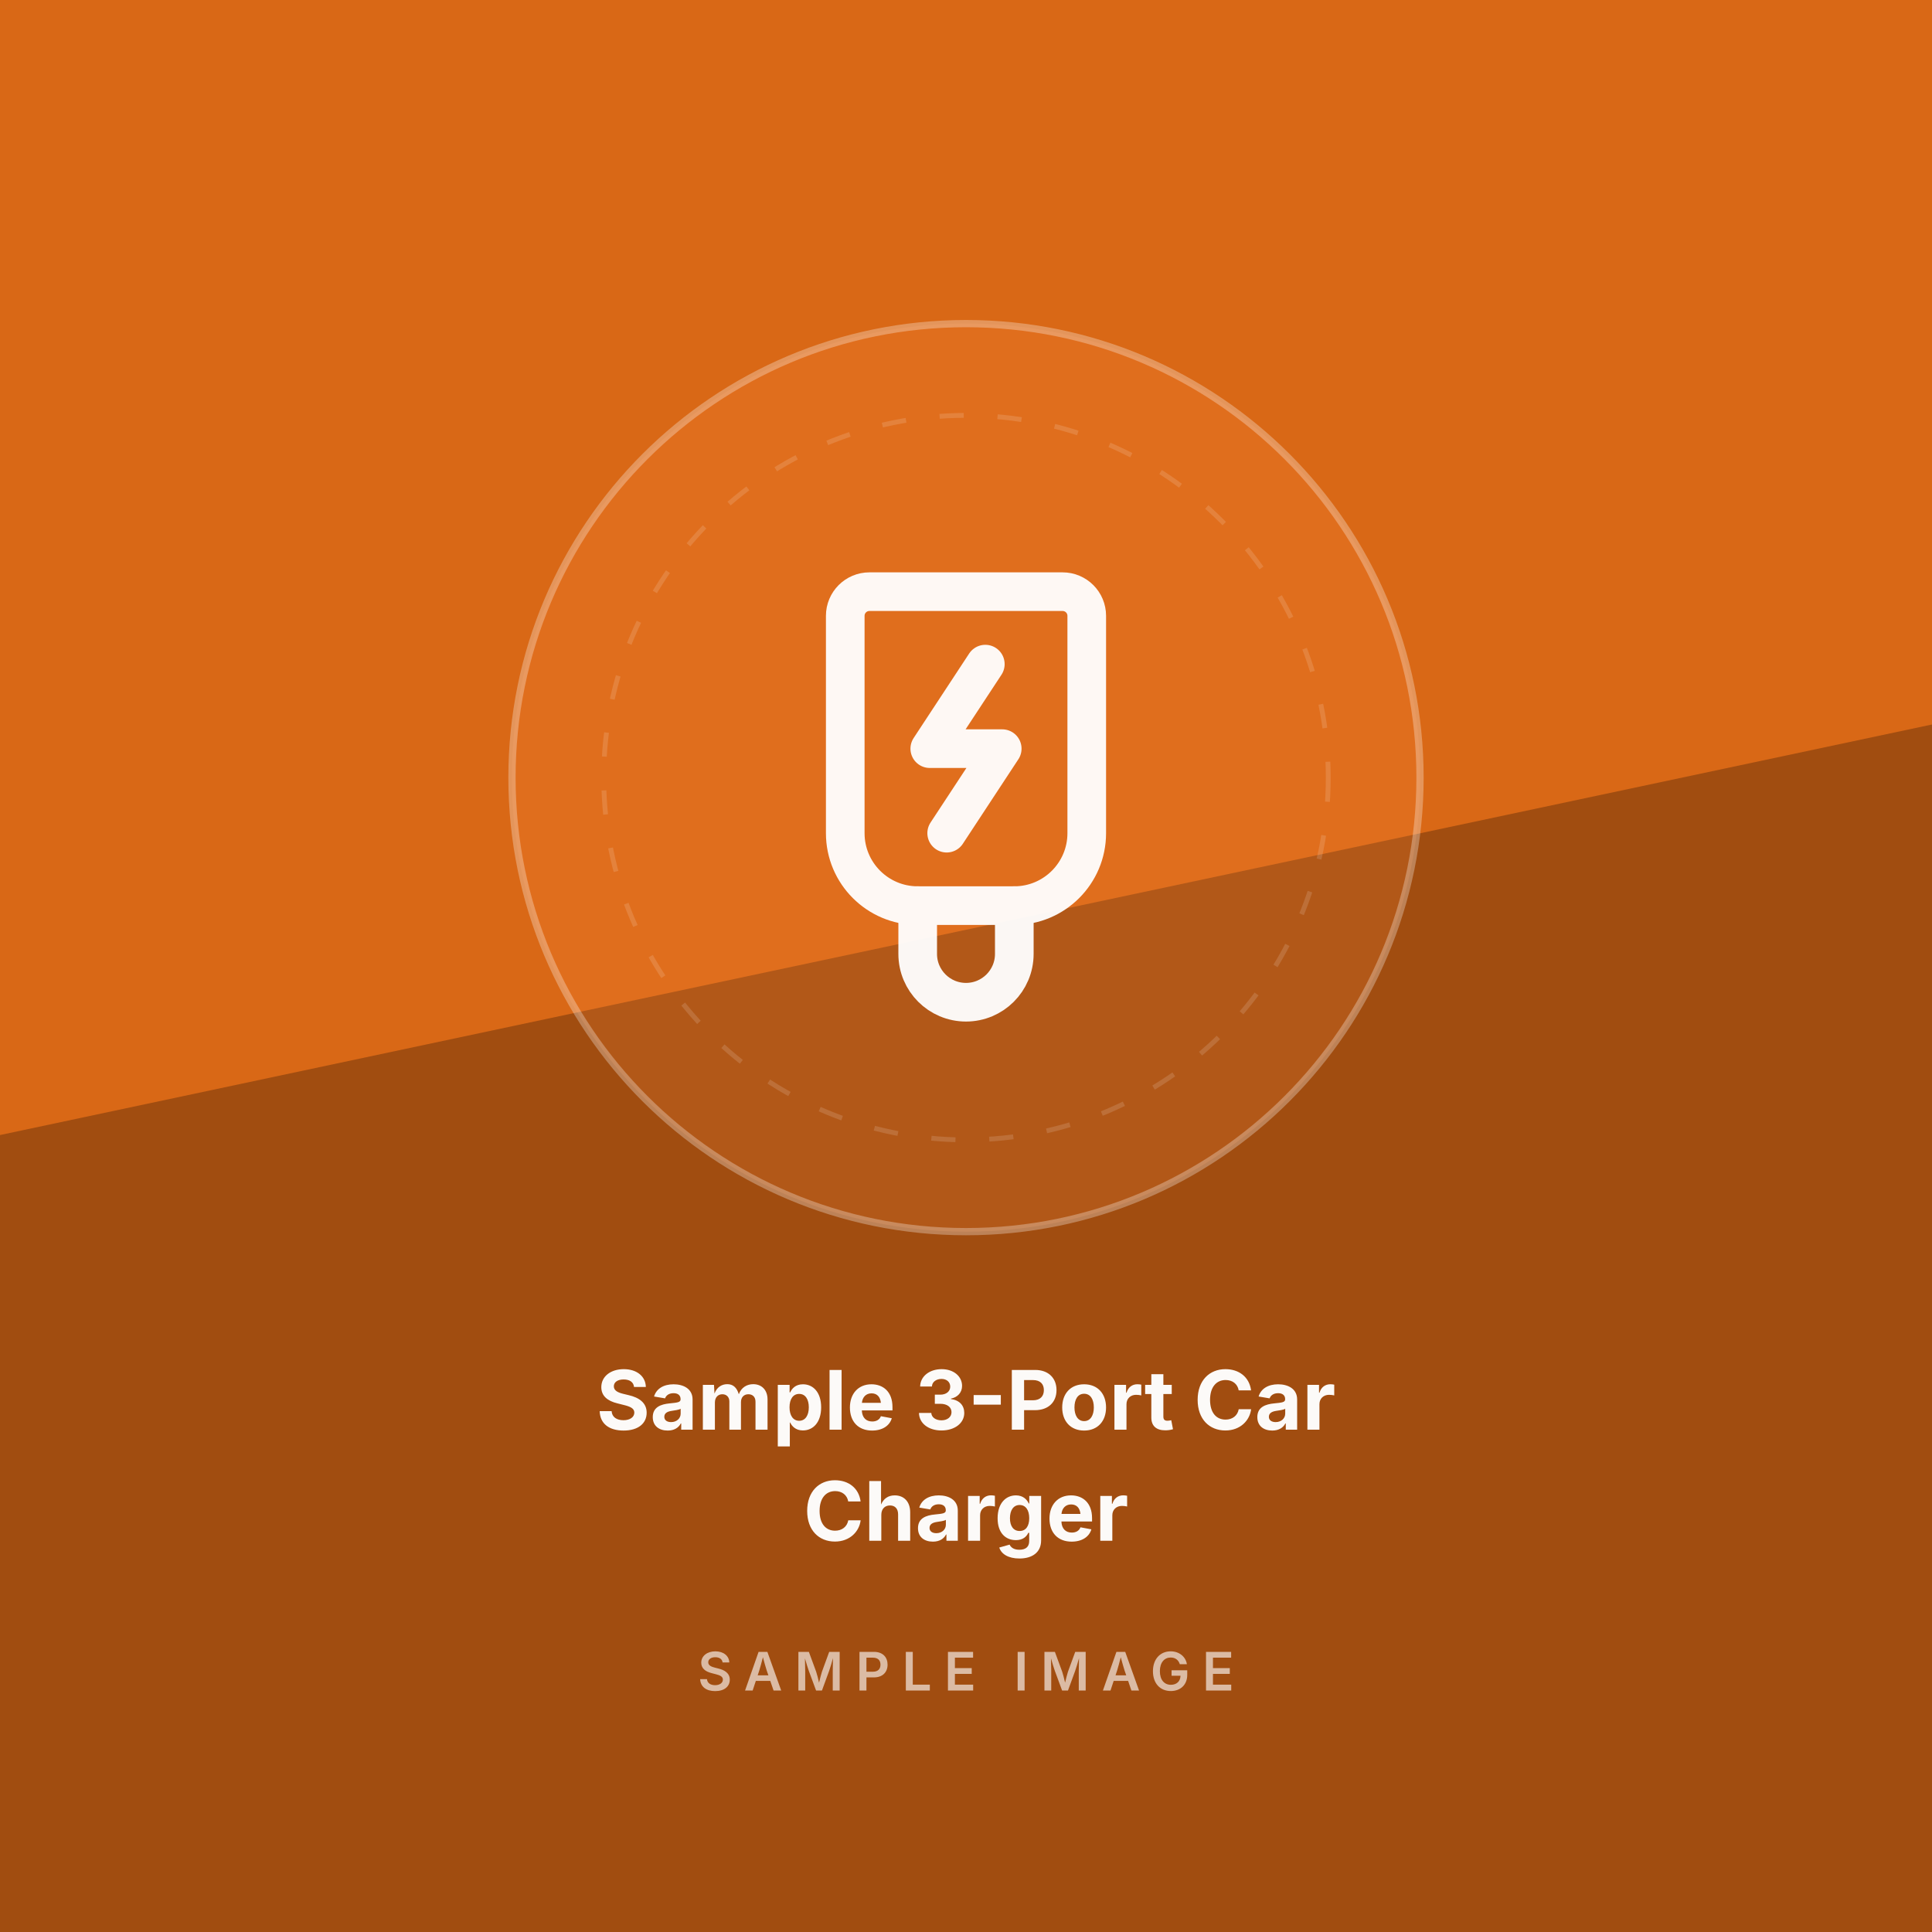
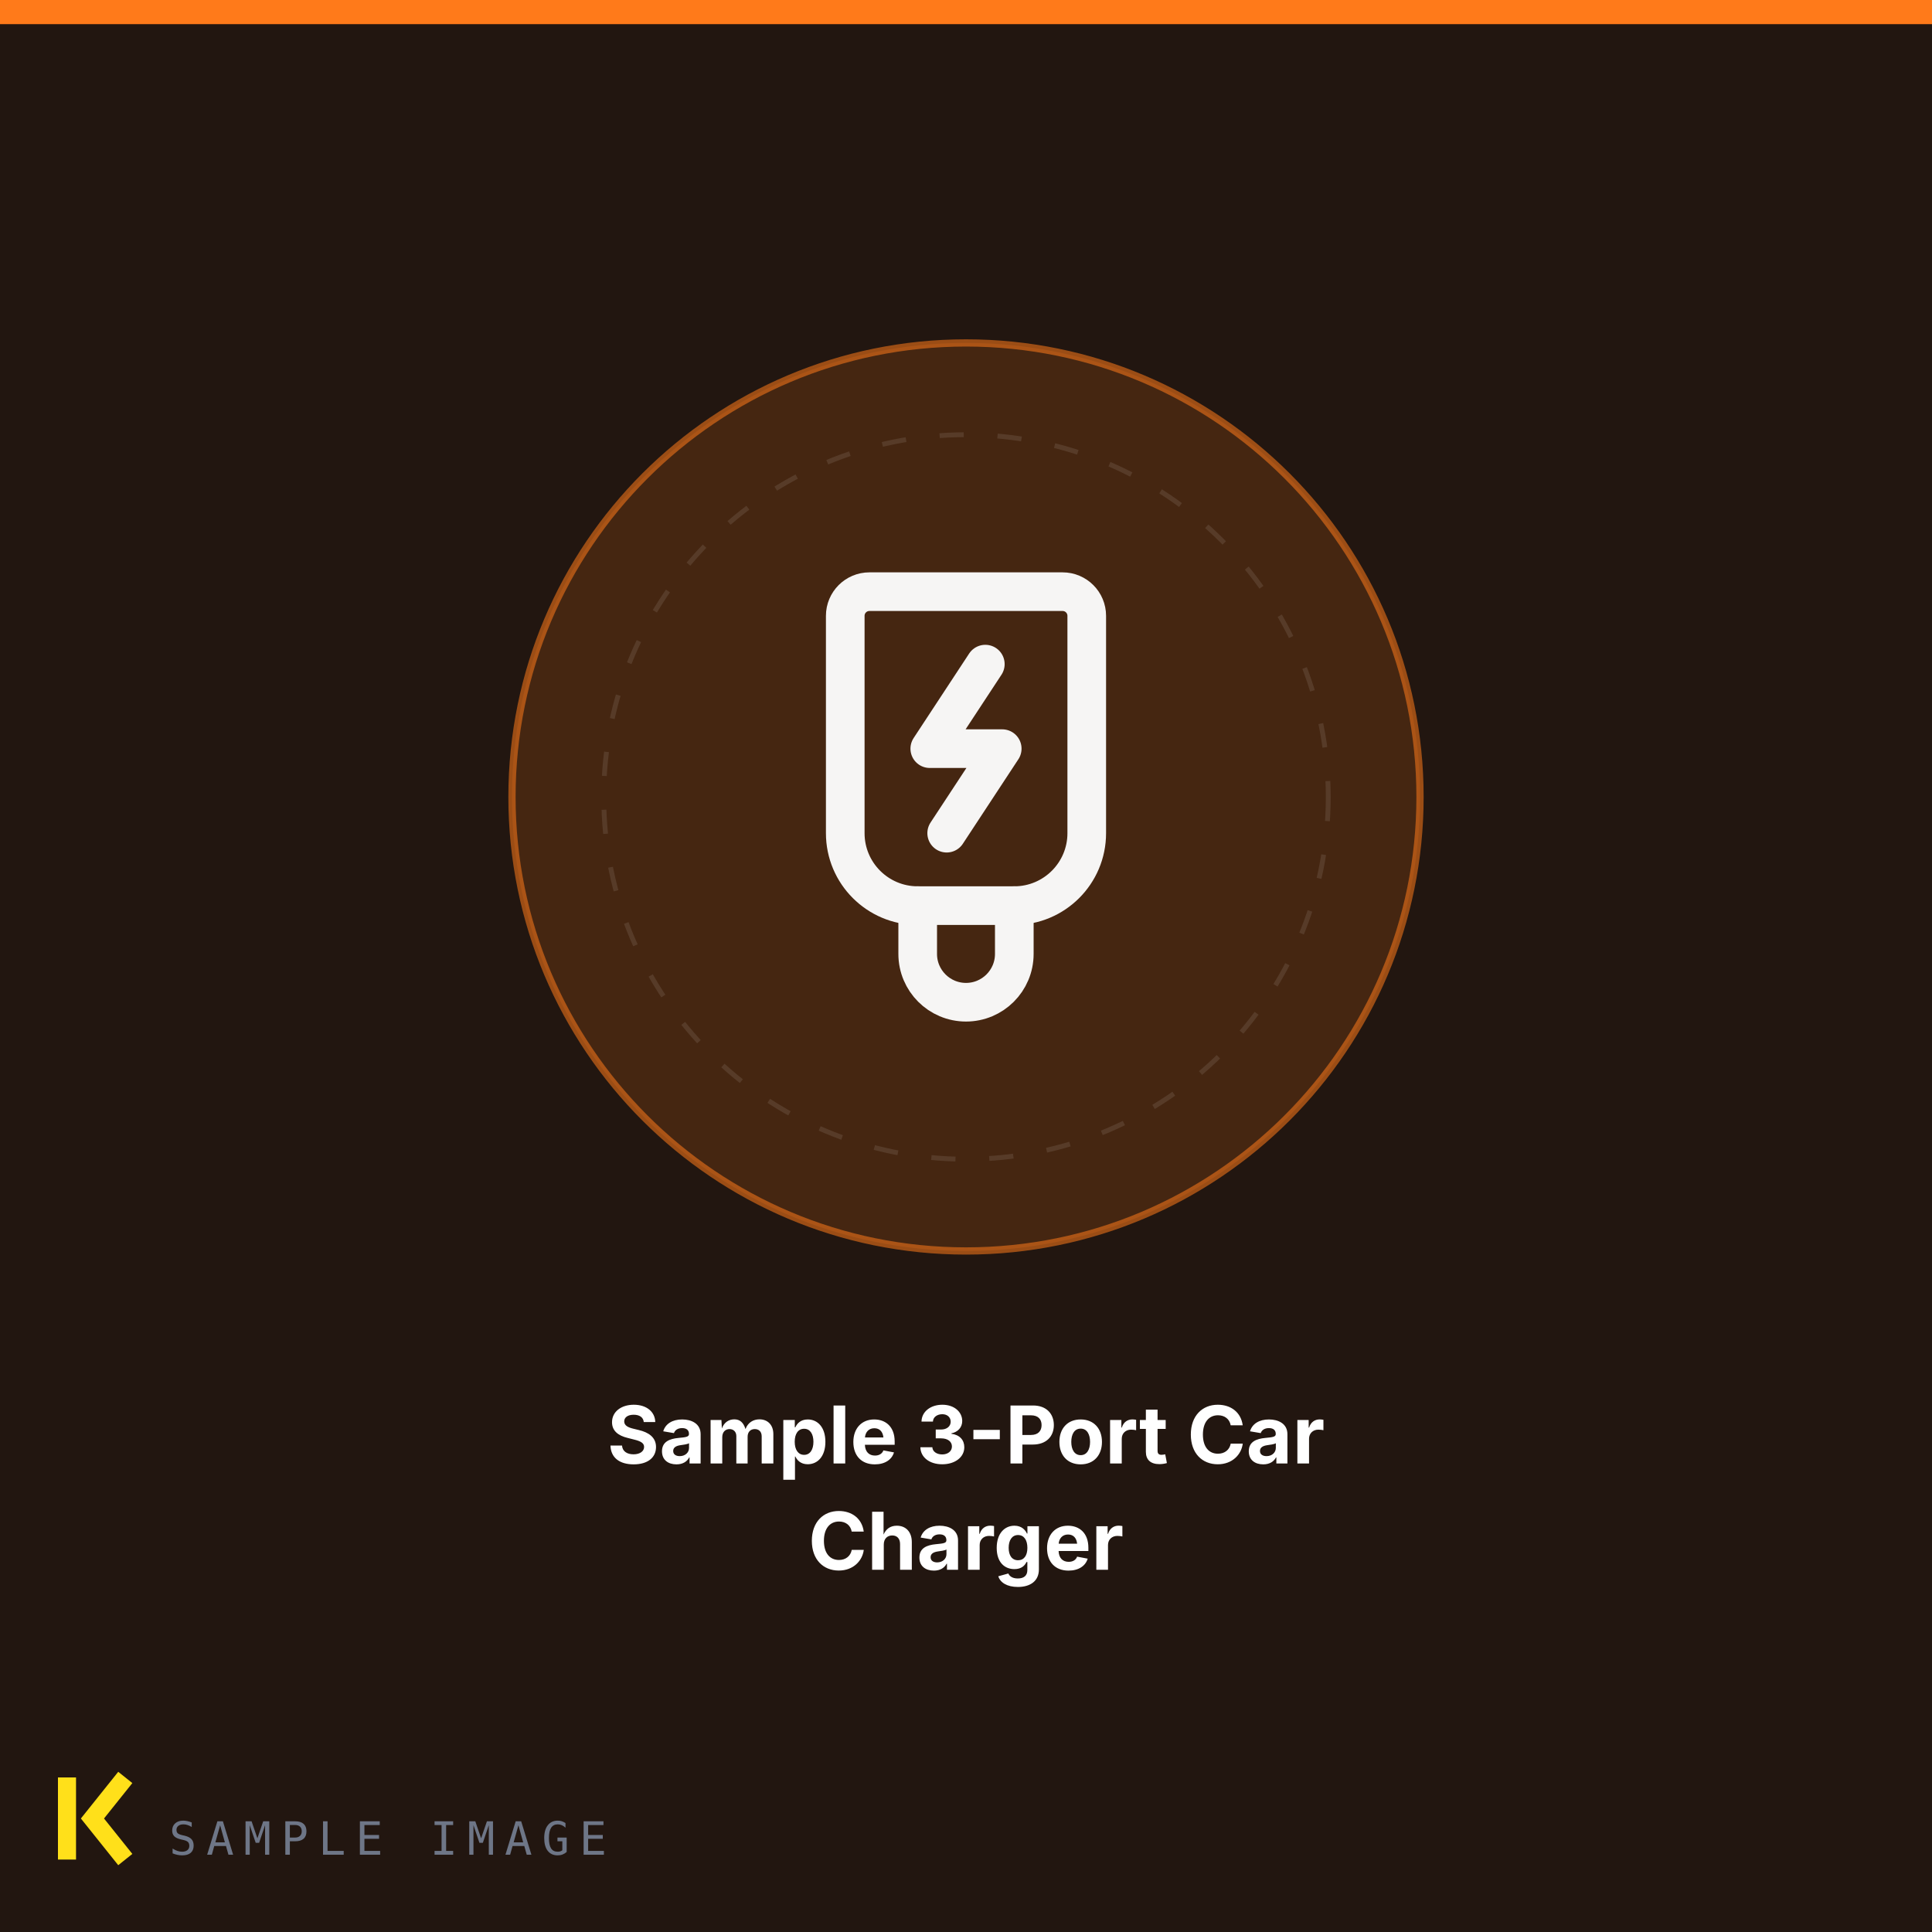
<svg xmlns="http://www.w3.org/2000/svg" viewBox="0 0 800 800" width="800" height="800" role="img" aria-label="Sample 3-Port Car Charger — sample product image">
-   <rect width="800" height="800" fill="#d96816" />
-   <path d="M0 470 800 300V800H0Z" fill="#73370c" fill-opacity=".55" />
-   <circle cx="400" cy="322" r="188" fill="#ff8f3f" fill-opacity=".18" />
-   <circle cx="400" cy="322" r="188" fill="none" stroke="#fff" stroke-opacity=".30" stroke-width="3" />
-   <circle cx="400" cy="322" r="150" fill="none" stroke="#fff" stroke-opacity=".14" stroke-width="2" stroke-dasharray="10 14" />
+   <rect width="800" height="800" fill="#0A0B0F" />
+   <rect width="800" height="800" fill="#FF7A1A" fill-opacity=".10" />
+   <rect y="0" width="800" height="10" fill="#FF7A1A" />
+   <circle cx="400" cy="330" r="188" fill="#FF7A1A" fill-opacity=".16" />
+   <circle cx="400" cy="330" r="188" fill="none" stroke="#FF7A1A" stroke-opacity=".55" stroke-width="3" />
+   <circle cx="400" cy="330" r="150" fill="none" stroke="#fff" stroke-opacity=".10" stroke-width="2" stroke-dasharray="10 14" />
  <g transform="translate(280 210) scale(10)" color="#ffffff" stroke-width="1.35" opacity=".95">
    <path d="M8 3.5h8a1 1 0 0 1 1 1v9a3 3 0 0 1-3 3h-4a3 3 0 0 1-3-3v-9a1 1 0 0 1 1-1Z" fill="none" stroke="currentColor" stroke-width="1.6" stroke-linecap="round" stroke-linejoin="round" />
    <path d="M10 16.5v2a2 2 0 0 0 4 0v-2" fill="none" stroke="currentColor" stroke-width="1.6" stroke-linecap="round" stroke-linejoin="round" />
    <path d="M12.8 6.5 10.5 10h3l-2.3 3.5" fill="none" stroke="currentColor" stroke-width="1.6" stroke-linecap="round" stroke-linejoin="round" />
  </g>
-   <text x="400" y="700" text-anchor="middle" font-size="22" font-weight="600" fill="#fff" opacity=".62" letter-spacing="5" font-family="Space Grotesk, Inter, Segoe UI, Roboto, Helvetica, Arial, sans-serif">SAMPLE IMAGE</text>
+   <g transform="translate(24 736) scale(0.34)" fill="#FFE01A" color="#FFE01A">
+     <rect x="0" y="0" width="22" height="100" />
+     <path d="M 82 0 L 42 50 L 82 100" fill="none" stroke="currentColor" stroke-width="22" stroke-linecap="butt" stroke-linejoin="miter" />
+   </g>
+   <text x="70" y="768" font-family="ui-monospace, SFMono-Regular, Menlo, monospace" font-size="19" letter-spacing="4" fill="#6E7687">SAMPLE IMAGE</text>
  <g font-family="Space Grotesk, Inter, Segoe UI, Roboto, Helvetica, Arial, sans-serif">
-     <text x="400" y="592" text-anchor="middle" font-size="34" font-weight="700" fill="#fff" opacity=".97">Sample 3-Port Car</text>
-     <text x="400" y="638" text-anchor="middle" font-size="34" font-weight="700" fill="#fff" opacity=".97">Charger</text>
+     <text x="400" y="606" text-anchor="middle" font-size="33" font-weight="700" fill="#fff">Sample 3-Port Car</text>
+     <text x="400" y="650" text-anchor="middle" font-size="33" font-weight="700" fill="#fff">Charger</text>
  </g>
</svg>
